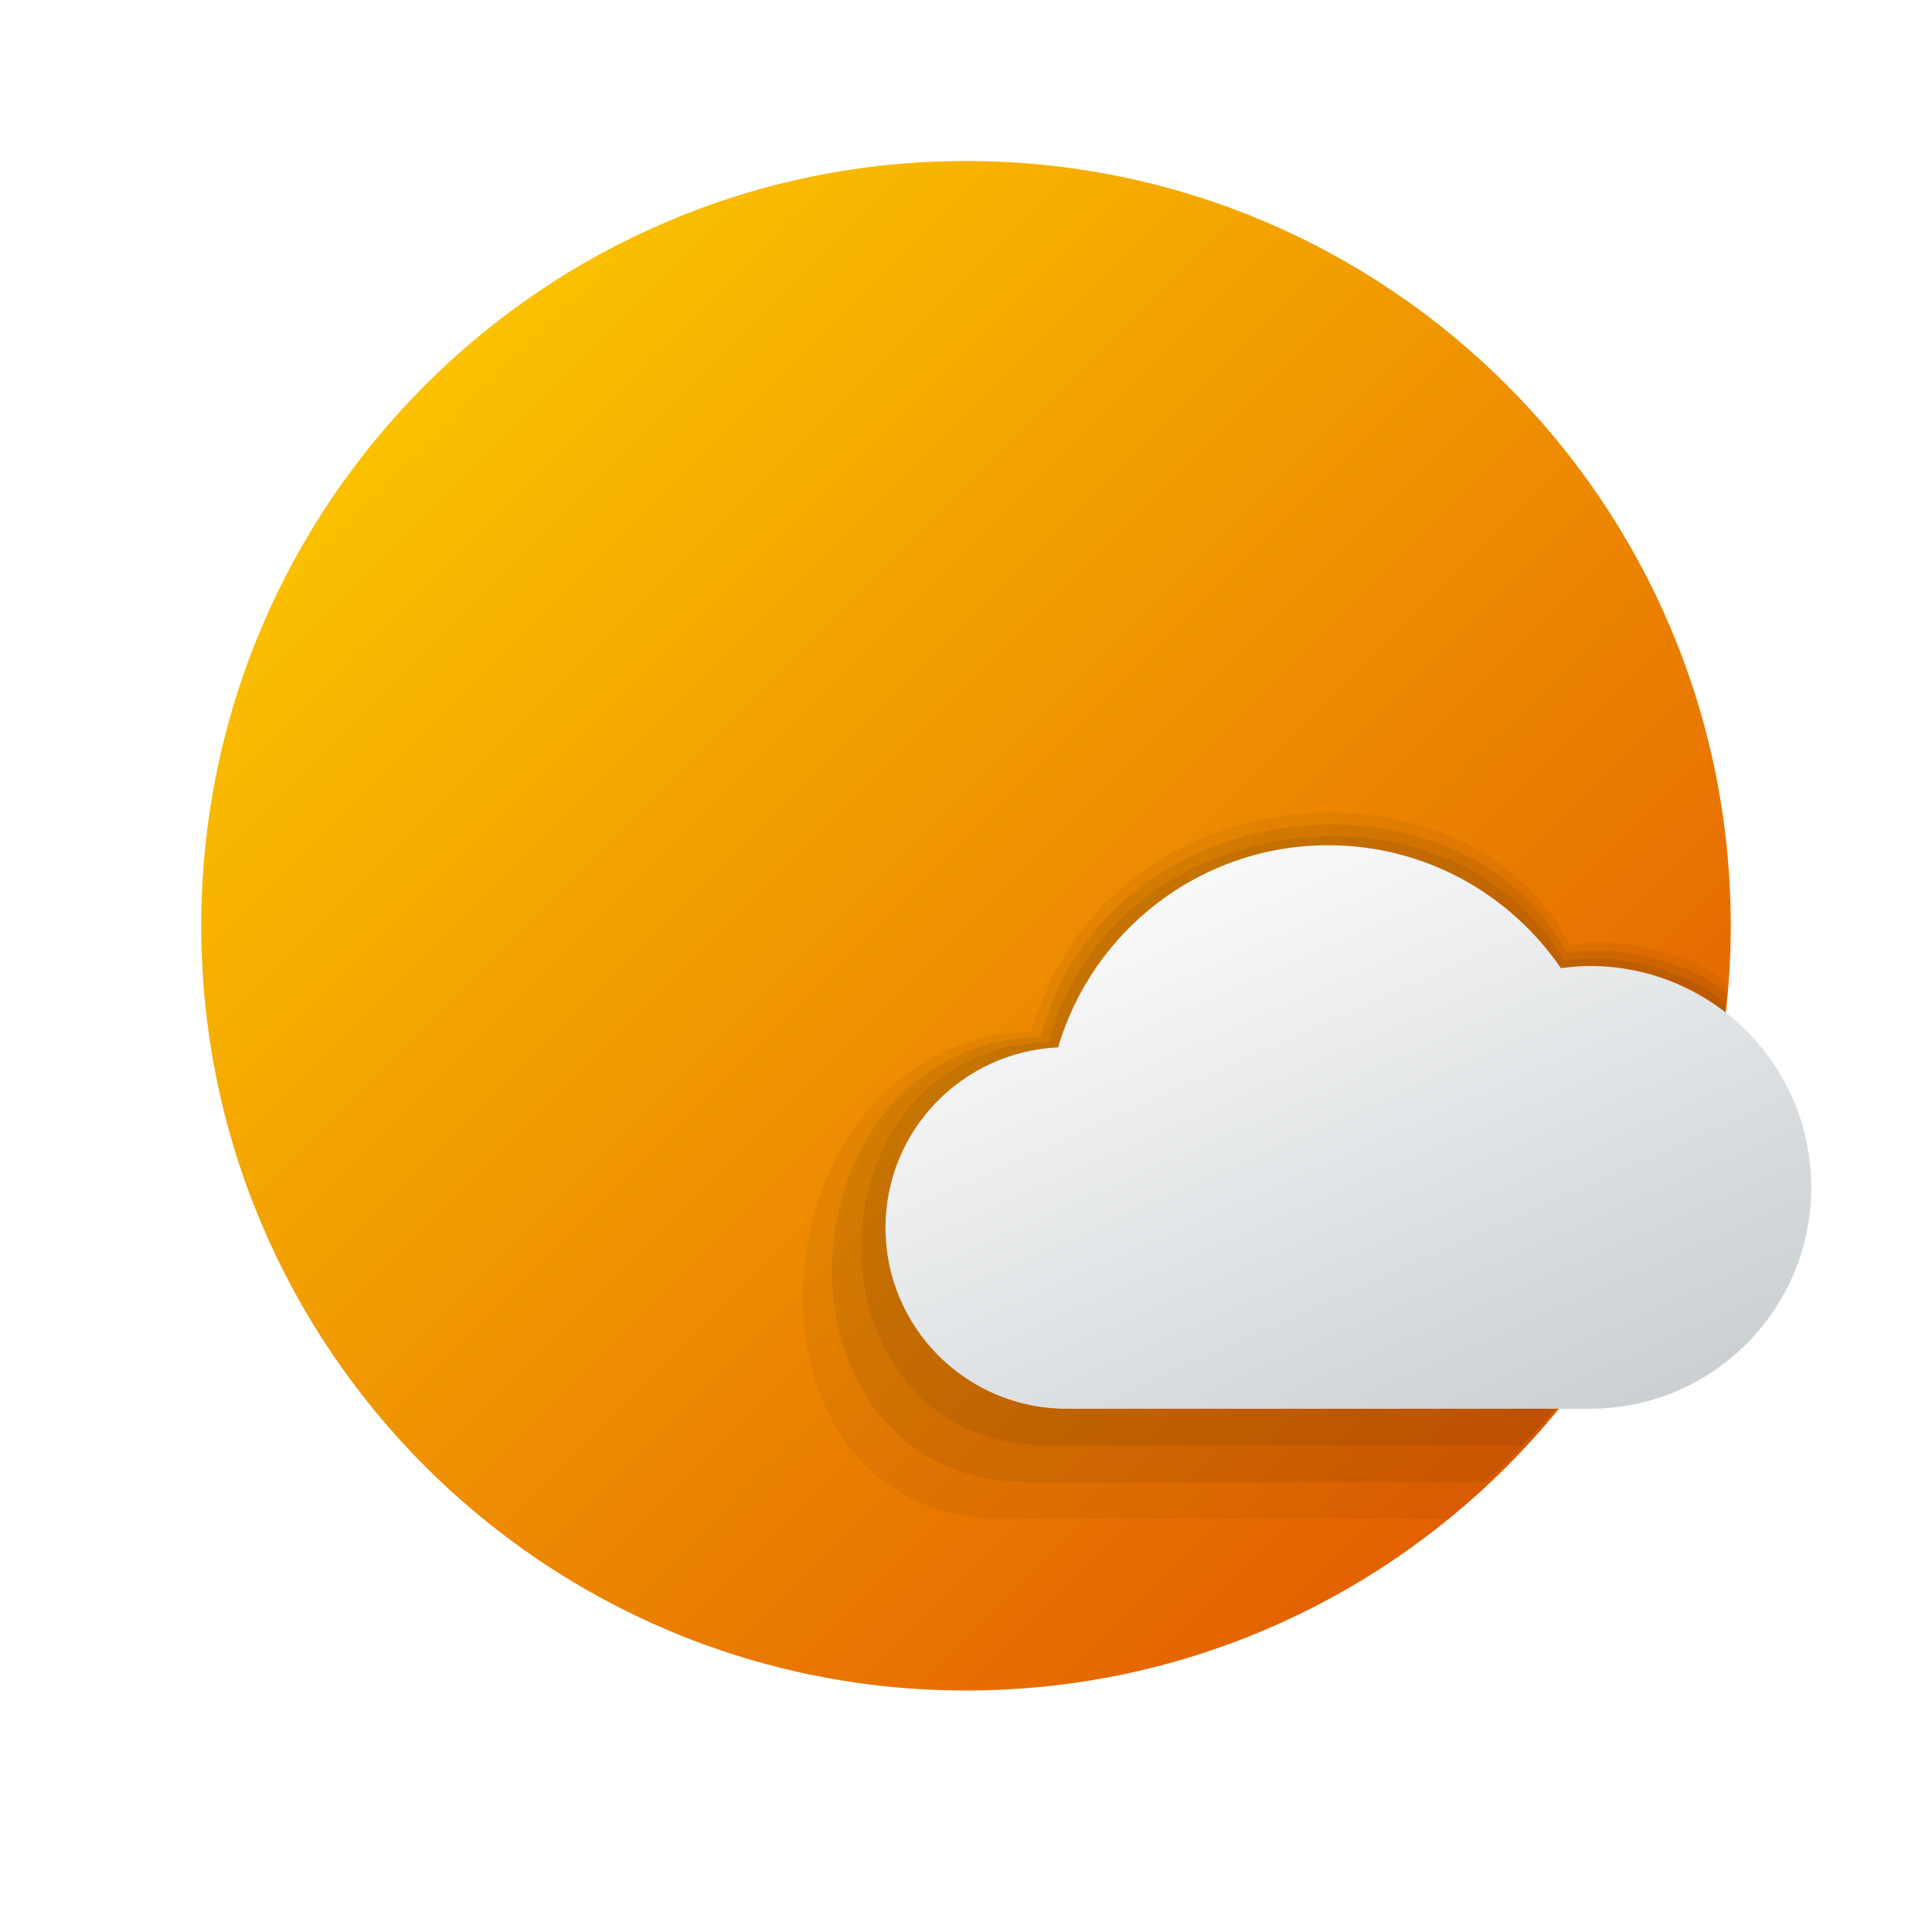
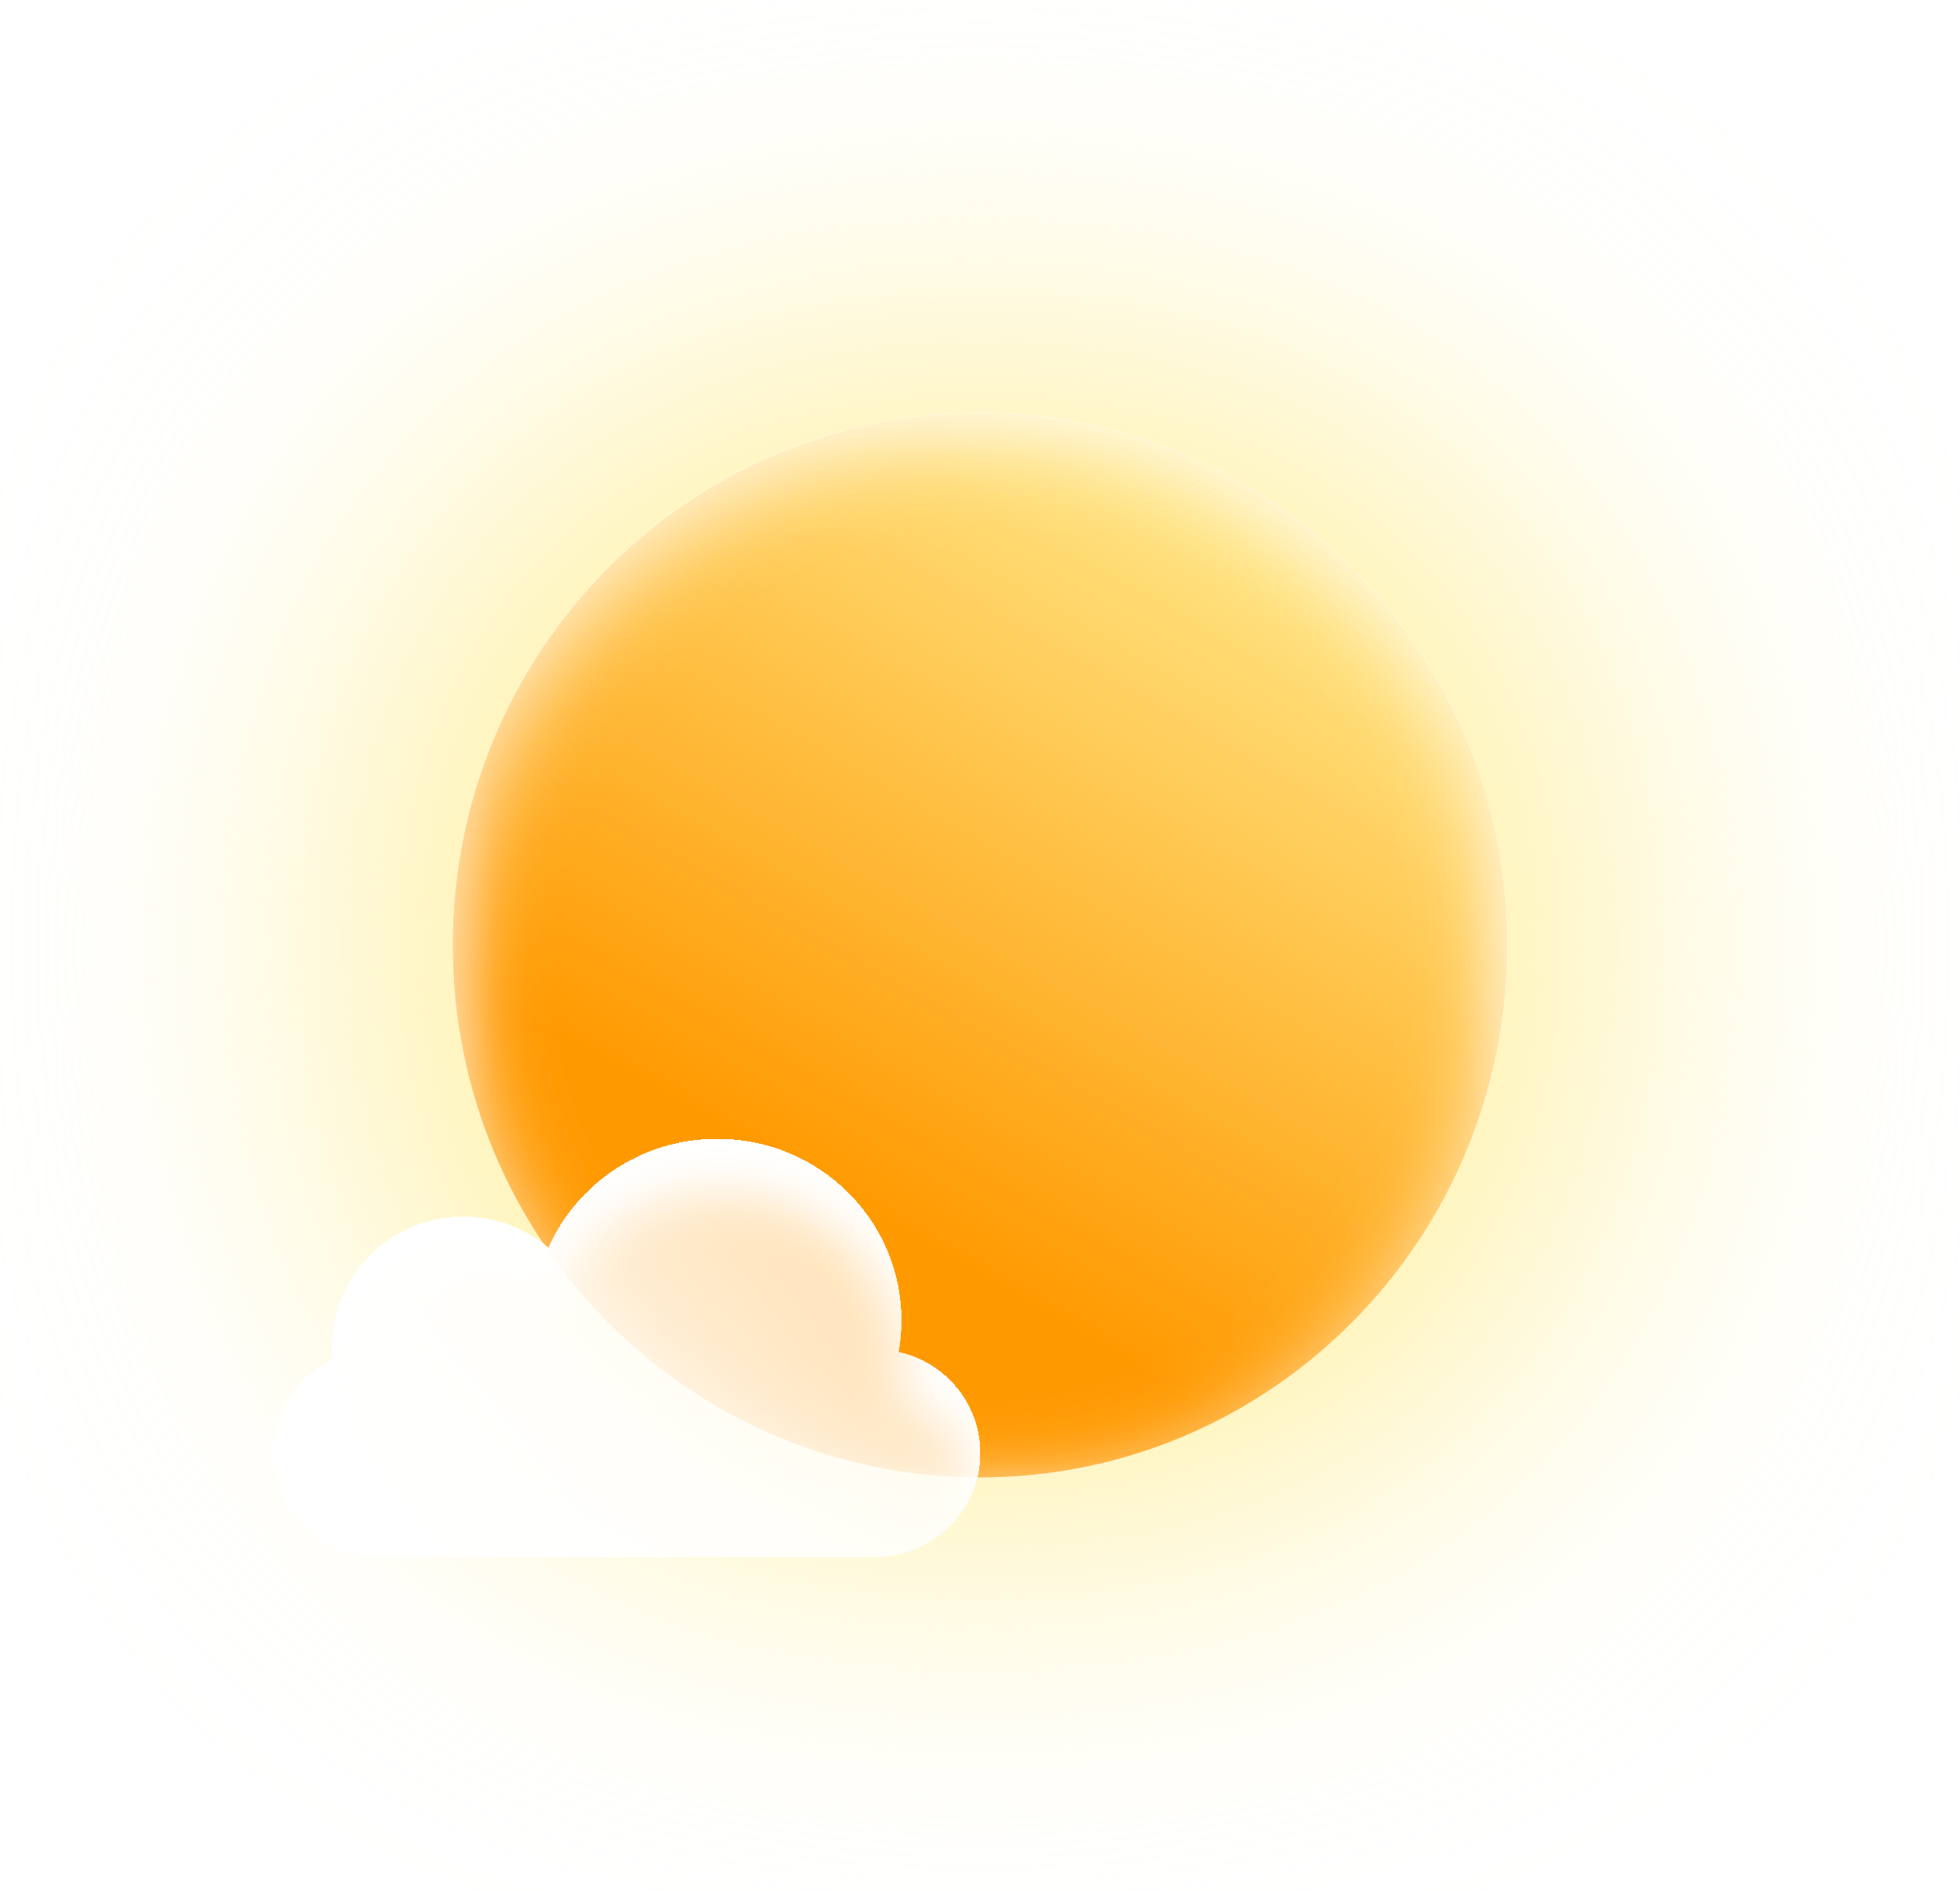
- <svg xmlns="http://www.w3.org/2000/svg" viewBox="0 0 48 48" width="48px" height="48px">
-   <linearGradient id="PtY0UrX1qJDQb5CcMCRpOa" x1="6.221" x2="37.408" y1="5.221" y2="36.408" gradientUnits="userSpaceOnUse">
-     <stop offset="0" stop-color="#fed100" />
-     <stop offset="1" stop-color="#e36001" />
-   </linearGradient>
-   <path fill="url(#PtY0UrX1qJDQb5CcMCRpOa)" d="M24,4C13.507,4,5,12.507,5,23s8.507,19,19,19s19-8.507,19-19S34.493,4,24,4z" />
-   <path d="M38.998,23.485c-2.403-4.882-11.494-4.479-13.366,2.137c-7.157,0.25-7.769,12.23-0.632,12.107 c0.857,0,6.558,0,10.995,0c3.923-3.199,6.525-7.935,6.927-13.289C42.198,23.776,40.326,23.219,38.998,23.485z" opacity=".05" />
-   <path d="M38.925,23.674c-2.594-4.861-11.378-4.165-13.075,2.081c-6.67,0.22-7.012,11.007-0.351,11.064 c0.89,0.008,7.525,0,11.405,0c3.362-3.048,5.591-7.334,5.999-12.14C42.057,23.948,40.297,23.425,38.925,23.674z" opacity=".07" />
-   <path d="M38.852,23.863c-2.786-4.841-11.263-3.852-12.783,2.025c-6.183,0.19-6.254,9.968-0.069,10.022 c0.923,0.008,8.491,0,11.815,0c2.802-2.897,4.657-6.733,5.071-10.99C41.916,24.121,40.267,23.631,38.852,23.863z" opacity=".07" />
-   <linearGradient id="PtY0UrX1qJDQb5CcMCRpOb" x1="29.373" x2="37.64" y1="20.668" y2="39.146" gradientUnits="userSpaceOnUse">
-     <stop offset="0" stop-color="#fcfcfc" />
-     <stop offset="1" stop-color="#c3c9cd" />
-   </linearGradient>
-   <path fill="url(#PtY0UrX1qJDQb5CcMCRpOb)" d="M39.5,24c-0.245,0-0.484,0.022-0.721,0.053C37.518,22.21,35.401,21,33,21 c-3.178,0-5.858,2.12-6.712,5.021C23.904,26.134,22,28.087,22,30.5c0,2.485,2.015,4.5,4.5,4.5c1.085,0,11.875,0,13,0 c3.038,0,5.5-2.462,5.5-5.5C45,26.462,42.538,24,39.5,24z" />
+ <svg xmlns="http://www.w3.org/2000/svg" width="394" height="380" viewBox="0 0 394 380" fill="none">
+   <g filter="url(#filter0_i_1_52)">
+     <path d="M338.605 123.814C338.968 121.762 339.157 119.651 339.157 117.497C339.157 97.34 322.606 81 302.19 81C287.012 81 273.971 90.031 268.278 102.946C263.666 99.015 257.681 96.641 251.14 96.641C236.557 96.641 224.736 108.443 224.736 123C224.736 123.811 224.772 124.613 224.844 125.405C217.83 128.797 213 135.914 213 144.145C213 155.663 222.458 165 234.124 165H333.876C345.542 165 355 155.663 355 144.145C355 134.232 347.995 125.934 338.605 123.814Z" fill="url(#paint0_linear_1_52)" />
+   </g>
+   <g filter="url(#filter1_f_1_52)">
+     <rect x="77" y="77" width="240" height="226" rx="94" fill="#FFEF9A" />
+   </g>
+   <g filter="url(#filter2_i_1_52)">
+     <path d="M303 190C303 249.094 255.542 297 197 297C138.458 297 91 249.094 91 190C91 130.906 138.458 83 197 83C255.542 83 303 130.906 303 190Z" fill="url(#paint1_linear_1_52)" />
+   </g>
+   <g filter="url(#filter3_i_1_52)">
+     <path d="M180.605 271.814C180.968 269.762 181.157 267.651 181.157 265.497C181.157 245.34 164.606 229 144.19 229C129.012 229 115.971 238.031 110.278 250.946C105.666 247.015 99.681 244.641 93.141 244.641C78.557 244.641 66.736 256.443 66.736 271C66.736 271.811 66.772 272.613 66.844 273.405C59.83 276.797 55 283.914 55 292.145C55 303.663 64.457 313 76.124 313H175.876C187.542 313 197 303.663 197 292.145C197 282.232 189.995 273.934 180.605 271.814Z" fill="url(#paint2_linear_1_52)" />
+   </g>
+   <defs>
+     <filter id="filter0_i_1_52" x="213" y="81" width="142" height="94" filterUnits="userSpaceOnUse" color-interpolation-filters="sRGB">
+       <feFlood flood-opacity="0" result="BackgroundImageFix" />
+       <feBlend mode="normal" in="SourceGraphic" in2="BackgroundImageFix" result="shape" />
+       <feColorMatrix in="SourceAlpha" type="matrix" values="0 0 0 0 0 0 0 0 0 0 0 0 0 0 0 0 0 0 127 0" result="hardAlpha" />
+       <feOffset dy="11" />
+       <feGaussianBlur stdDeviation="5" />
+       <feComposite in2="hardAlpha" operator="arithmetic" k2="-1" k3="1" />
+       <feColorMatrix type="matrix" values="0 0 0 0 1 0 0 0 0 1 0 0 0 0 1 0 0 0 1 0" />
+       <feBlend mode="normal" in2="shape" result="effect1_innerShadow_1_52" />
+     </filter>
+     <filter id="filter1_f_1_52" x="0" y="0" width="394" height="380" filterUnits="userSpaceOnUse" color-interpolation-filters="sRGB">
+       <feFlood flood-opacity="0" result="BackgroundImageFix" />
+       <feBlend mode="normal" in="SourceGraphic" in2="BackgroundImageFix" result="shape" />
+       <feGaussianBlur stdDeviation="38.5" result="effect1_foregroundBlur_1_52" />
+     </filter>
+     <filter id="filter2_i_1_52" x="91" y="83" width="212" height="219" filterUnits="userSpaceOnUse" color-interpolation-filters="sRGB">
+       <feFlood flood-opacity="0" result="BackgroundImageFix" />
+       <feBlend mode="normal" in="SourceGraphic" in2="BackgroundImageFix" result="shape" />
+       <feColorMatrix in="SourceAlpha" type="matrix" values="0 0 0 0 0 0 0 0 0 0 0 0 0 0 0 0 0 0 127 0" result="hardAlpha" />
+       <feOffset dy="5" />
+       <feGaussianBlur stdDeviation="9" />
+       <feComposite in2="hardAlpha" operator="arithmetic" k2="-1" k3="1" />
+       <feColorMatrix type="matrix" values="0 0 0 0 1 0 0 0 0 1 0 0 0 0 1 0 0 0 0.81 0" />
+       <feBlend mode="normal" in2="shape" result="effect1_innerShadow_1_52" />
+     </filter>
+     <filter id="filter3_i_1_52" x="55" y="229" width="142" height="94" filterUnits="userSpaceOnUse" color-interpolation-filters="sRGB">
+       <feFlood flood-opacity="0" result="BackgroundImageFix" />
+       <feBlend mode="normal" in="SourceGraphic" in2="BackgroundImageFix" result="shape" />
+       <feColorMatrix in="SourceAlpha" type="matrix" values="0 0 0 0 0 0 0 0 0 0 0 0 0 0 0 0 0 0 127 0" result="hardAlpha" />
+       <feOffset dy="11" />
+       <feGaussianBlur stdDeviation="5" />
+       <feComposite in2="hardAlpha" operator="arithmetic" k2="-1" k3="1" />
+       <feColorMatrix type="matrix" values="0 0 0 0 1 0 0 0 0 1 0 0 0 0 1 0 0 0 1 0" />
+       <feBlend mode="normal" in2="shape" result="effect1_innerShadow_1_52" />
+     </filter>
+     <linearGradient id="paint0_linear_1_52" x1="222.032" y1="157.5" x2="364.923" y2="50.267" gradientUnits="userSpaceOnUse">
+       <stop stop-color="white" />
+       <stop offset="1" stop-color="white" stop-opacity="0.58" />
+     </linearGradient>
+     <linearGradient id="paint1_linear_1_52" x1="180.899" y1="248.241" x2="269.356" y2="94.55" gradientUnits="userSpaceOnUse">
+       <stop stop-color="#FF9900" />
+       <stop offset="1" stop-color="#FFEE94" />
+     </linearGradient>
+     <linearGradient id="paint2_linear_1_52" x1="64.032" y1="305.5" x2="206.923" y2="198.267" gradientUnits="userSpaceOnUse">
+       <stop stop-color="white" />
+       <stop offset="1" stop-color="white" stop-opacity="0.58" />
+     </linearGradient>
+   </defs>
</svg>
